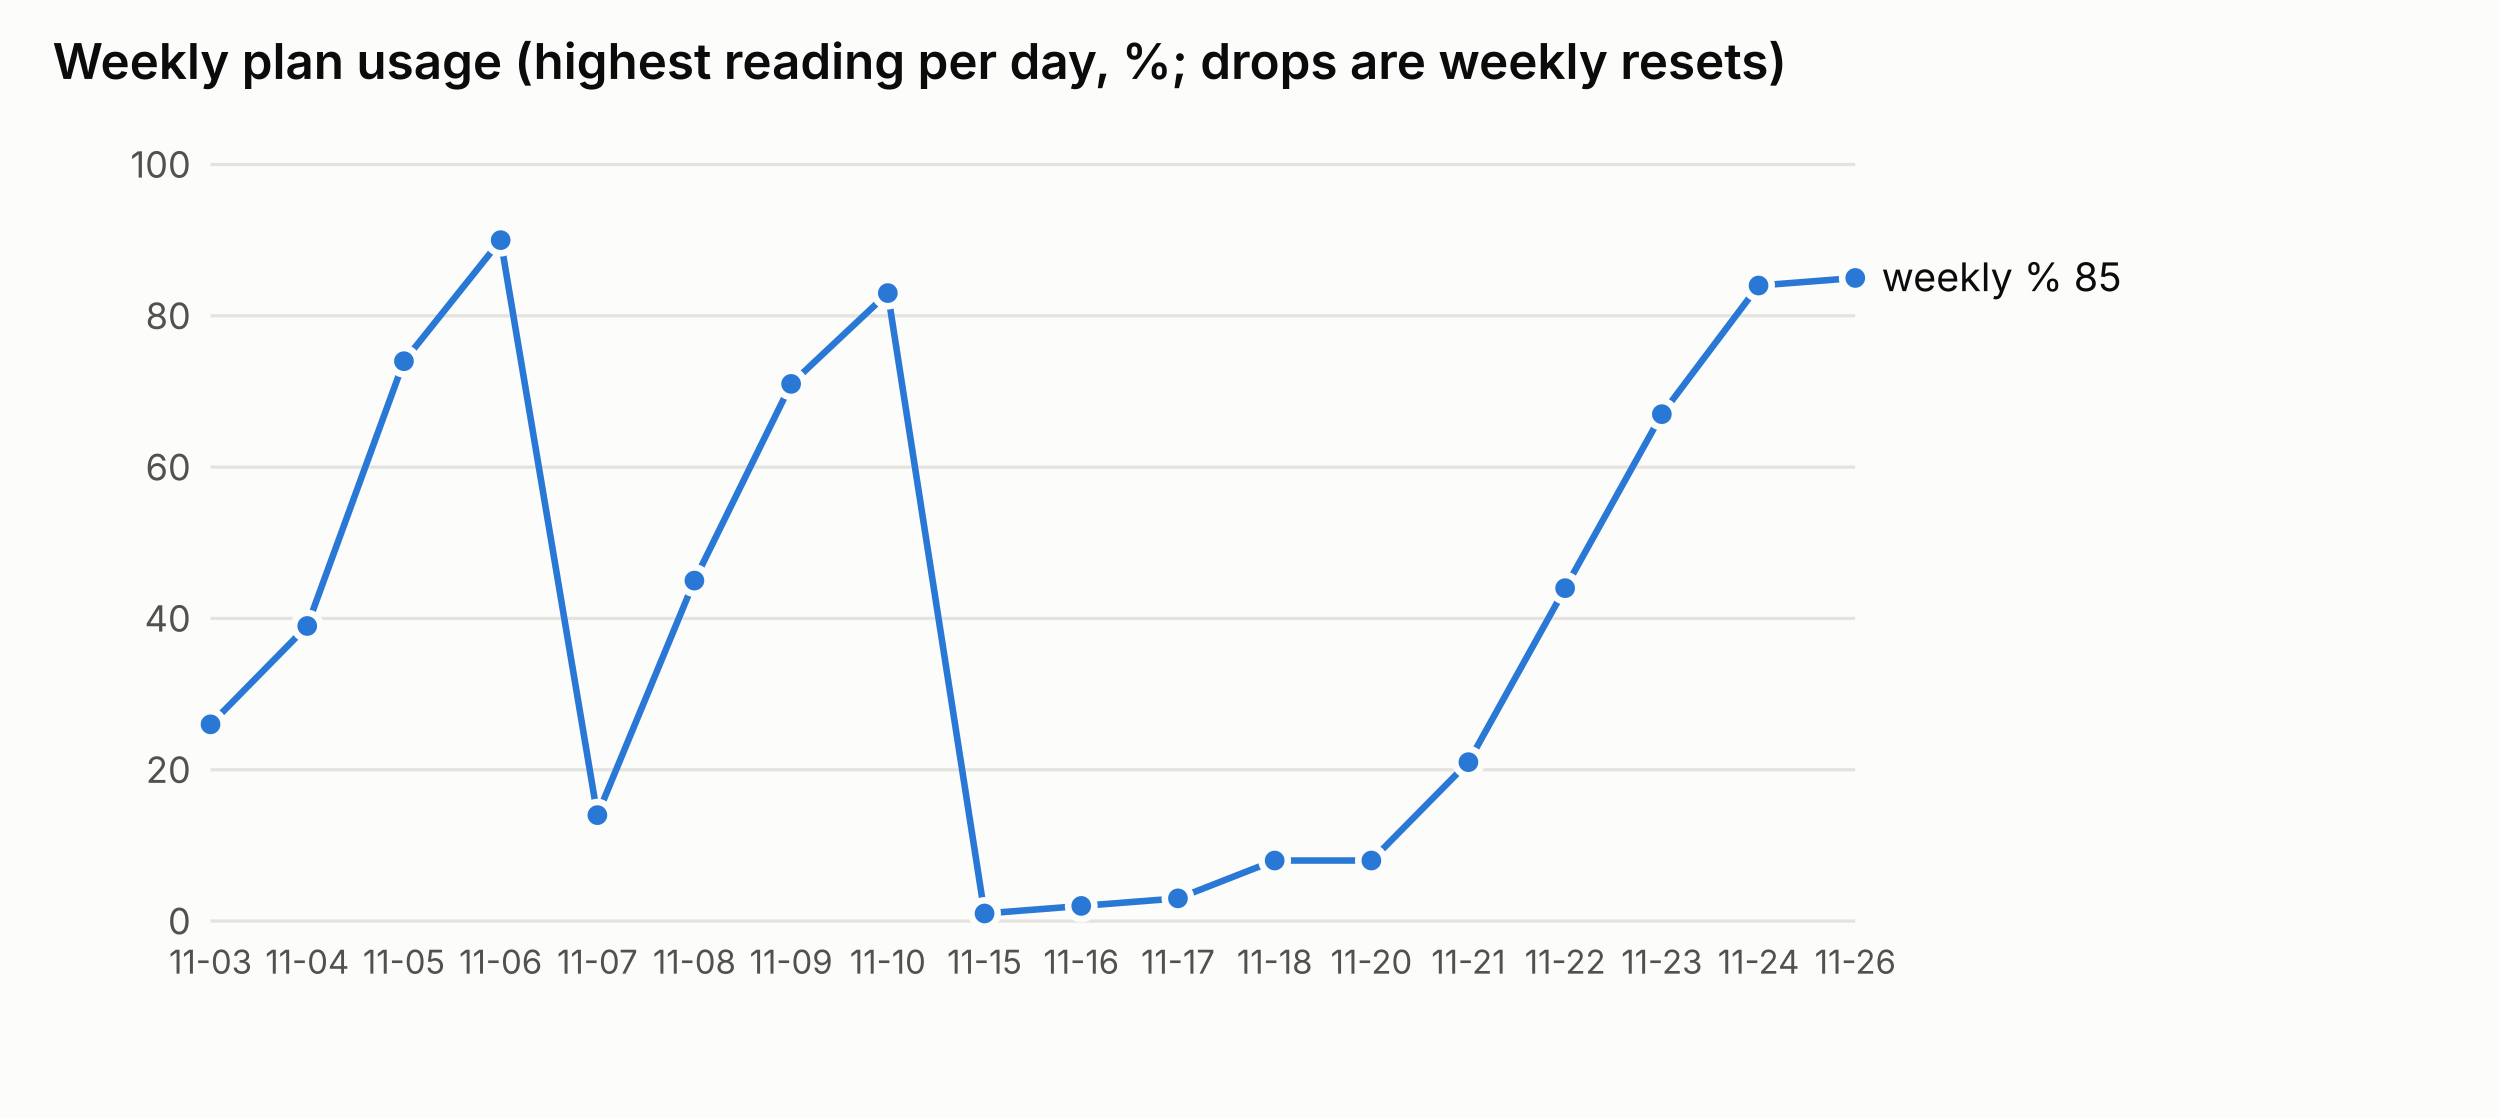
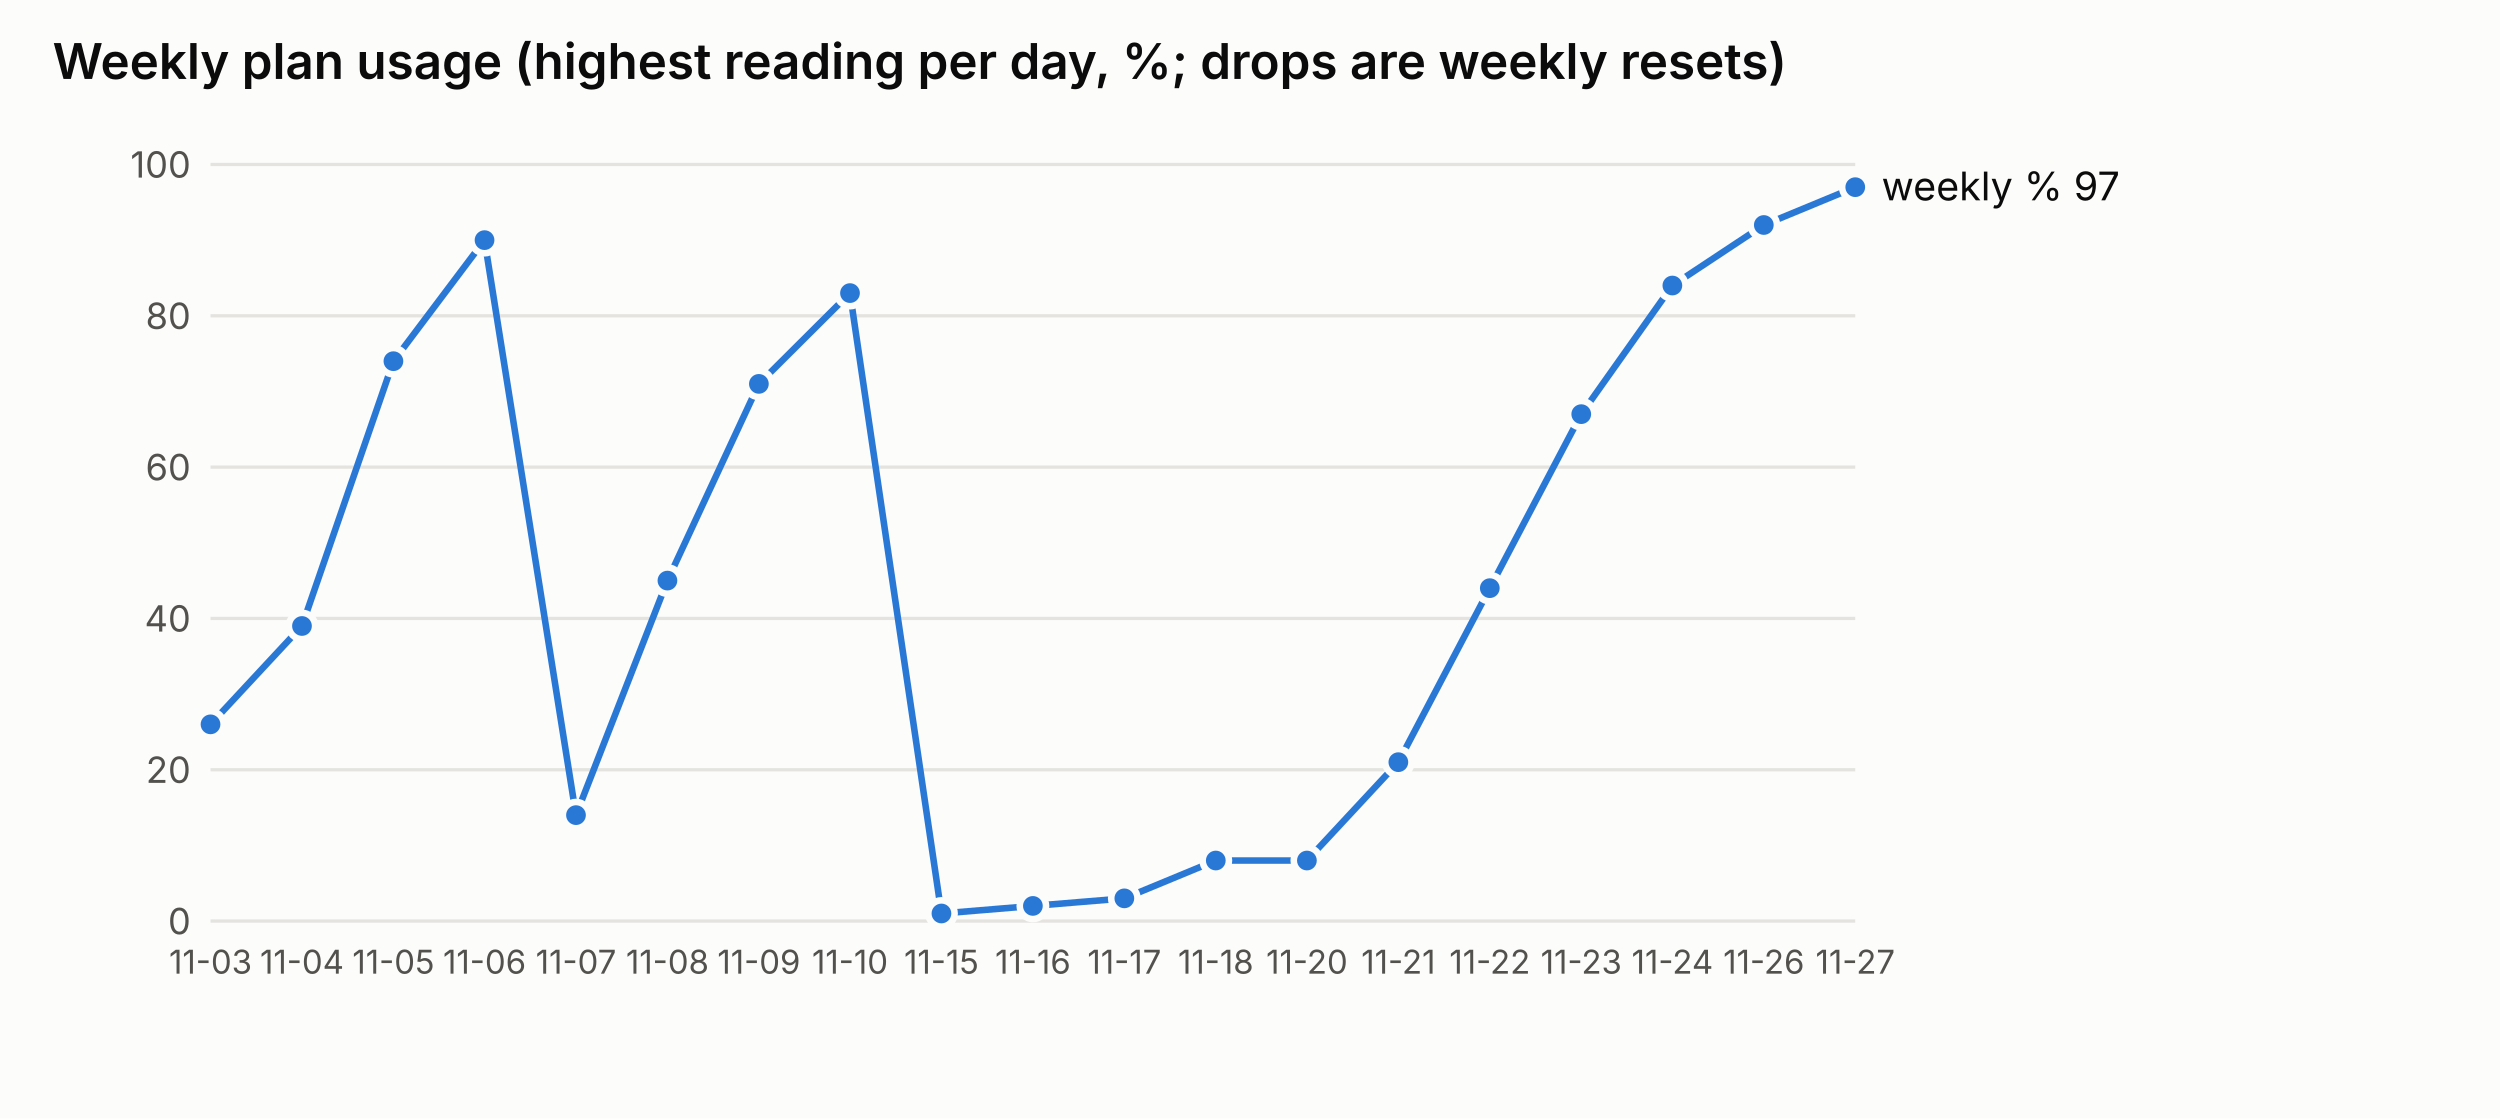
<svg xmlns="http://www.w3.org/2000/svg" viewBox="0 0 760 340" width="760" height="340" font-family="Inter, Segoe UI, Arial, sans-serif" role="img" aria-label="Weekly plan usage (highest reading per day, %; drops are weekly resets)">
  <rect width="760" height="340" fill="#fcfcfb" />
  <text x="16" y="24" font-size="15" font-weight="600" fill="#0b0b0b">Weekly plan usage (highest reading per day, %; drops are weekly resets)</text>
  <line x1="64" x2="564" y1="280.0" y2="280.0" stroke="#e4e3df" stroke-width="1" />
  <text x="58" y="284.0" font-size="11" fill="#52514e" text-anchor="end">0</text>
  <line x1="64" x2="564" y1="234.0" y2="234.0" stroke="#e4e3df" stroke-width="1" />
  <text x="58" y="238.0" font-size="11" fill="#52514e" text-anchor="end">20</text>
  <line x1="64" x2="564" y1="188.0" y2="188.0" stroke="#e4e3df" stroke-width="1" />
  <text x="58" y="192.0" font-size="11" fill="#52514e" text-anchor="end">40</text>
  <line x1="64" x2="564" y1="142.0" y2="142.0" stroke="#e4e3df" stroke-width="1" />
  <text x="58" y="146.0" font-size="11" fill="#52514e" text-anchor="end">60</text>
  <line x1="64" x2="564" y1="96.0" y2="96.0" stroke="#e4e3df" stroke-width="1" />
  <text x="58" y="100.0" font-size="11" fill="#52514e" text-anchor="end">80</text>
  <line x1="64" x2="564" y1="50.0" y2="50.0" stroke="#e4e3df" stroke-width="1" />
  <text x="58" y="54.0" font-size="11" fill="#52514e" text-anchor="end">100</text>
-   <polyline fill="none" stroke="#2a78d6" stroke-width="2" points="64.0,220.2 93.4,190.3 122.8,109.8 152.2,73.0 181.6,247.8 211.1,176.5 240.5,116.7 269.9,89.1 299.3,277.7 328.7,275.4 358.1,273.1 387.5,261.6 416.9,261.6 446.4,231.7 475.8,178.8 505.2,125.9 534.6,86.8 564.0,84.5" />
+   <polyline fill="none" stroke="#2a78d6" stroke-width="2" points="64.0,220.2 91.8,190.3 119.6,109.8 147.3,73.0 175.1,247.8 202.9,176.5 230.7,116.7 258.4,89.1 286.2,277.7 314.0,275.4 341.8,273.1 369.6,261.6 397.3,261.6 425.1,231.7 452.9,178.8 480.7,125.9 508.4,86.8 536.2,68.4 564.0,56.9" />
  <circle cx="64.0" cy="220.2" r="4" fill="#2a78d6" stroke="#fcfcfb" stroke-width="2" />
-   <circle cx="93.4" cy="190.3" r="4" fill="#2a78d6" stroke="#fcfcfb" stroke-width="2" />
-   <circle cx="122.8" cy="109.8" r="4" fill="#2a78d6" stroke="#fcfcfb" stroke-width="2" />
-   <circle cx="152.2" cy="73.0" r="4" fill="#2a78d6" stroke="#fcfcfb" stroke-width="2" />
-   <circle cx="181.6" cy="247.8" r="4" fill="#2a78d6" stroke="#fcfcfb" stroke-width="2" />
-   <circle cx="211.1" cy="176.5" r="4" fill="#2a78d6" stroke="#fcfcfb" stroke-width="2" />
-   <circle cx="240.5" cy="116.7" r="4" fill="#2a78d6" stroke="#fcfcfb" stroke-width="2" />
-   <circle cx="269.9" cy="89.1" r="4" fill="#2a78d6" stroke="#fcfcfb" stroke-width="2" />
-   <circle cx="299.3" cy="277.7" r="4" fill="#2a78d6" stroke="#fcfcfb" stroke-width="2" />
-   <circle cx="328.7" cy="275.4" r="4" fill="#2a78d6" stroke="#fcfcfb" stroke-width="2" />
-   <circle cx="358.1" cy="273.1" r="4" fill="#2a78d6" stroke="#fcfcfb" stroke-width="2" />
-   <circle cx="387.5" cy="261.6" r="4" fill="#2a78d6" stroke="#fcfcfb" stroke-width="2" />
-   <circle cx="416.9" cy="261.6" r="4" fill="#2a78d6" stroke="#fcfcfb" stroke-width="2" />
-   <circle cx="446.4" cy="231.7" r="4" fill="#2a78d6" stroke="#fcfcfb" stroke-width="2" />
-   <circle cx="475.8" cy="178.8" r="4" fill="#2a78d6" stroke="#fcfcfb" stroke-width="2" />
-   <circle cx="505.2" cy="125.9" r="4" fill="#2a78d6" stroke="#fcfcfb" stroke-width="2" />
-   <circle cx="534.6" cy="86.8" r="4" fill="#2a78d6" stroke="#fcfcfb" stroke-width="2" />
-   <circle cx="564.0" cy="84.5" r="4" fill="#2a78d6" stroke="#fcfcfb" stroke-width="2" />
-   <text x="572.0" y="88.5" font-size="12" fill="#0b0b0b">weekly % 85</text>
+   <circle cx="91.8" cy="190.3" r="4" fill="#2a78d6" stroke="#fcfcfb" stroke-width="2" />
+   <circle cx="119.6" cy="109.8" r="4" fill="#2a78d6" stroke="#fcfcfb" stroke-width="2" />
+   <circle cx="147.3" cy="73.0" r="4" fill="#2a78d6" stroke="#fcfcfb" stroke-width="2" />
+   <circle cx="175.1" cy="247.8" r="4" fill="#2a78d6" stroke="#fcfcfb" stroke-width="2" />
+   <circle cx="202.9" cy="176.5" r="4" fill="#2a78d6" stroke="#fcfcfb" stroke-width="2" />
+   <circle cx="230.7" cy="116.7" r="4" fill="#2a78d6" stroke="#fcfcfb" stroke-width="2" />
+   <circle cx="258.4" cy="89.1" r="4" fill="#2a78d6" stroke="#fcfcfb" stroke-width="2" />
+   <circle cx="286.2" cy="277.7" r="4" fill="#2a78d6" stroke="#fcfcfb" stroke-width="2" />
+   <circle cx="314.0" cy="275.4" r="4" fill="#2a78d6" stroke="#fcfcfb" stroke-width="2" />
+   <circle cx="341.8" cy="273.1" r="4" fill="#2a78d6" stroke="#fcfcfb" stroke-width="2" />
+   <circle cx="369.6" cy="261.6" r="4" fill="#2a78d6" stroke="#fcfcfb" stroke-width="2" />
+   <circle cx="397.3" cy="261.6" r="4" fill="#2a78d6" stroke="#fcfcfb" stroke-width="2" />
+   <circle cx="425.1" cy="231.7" r="4" fill="#2a78d6" stroke="#fcfcfb" stroke-width="2" />
+   <circle cx="452.9" cy="178.8" r="4" fill="#2a78d6" stroke="#fcfcfb" stroke-width="2" />
+   <circle cx="480.7" cy="125.9" r="4" fill="#2a78d6" stroke="#fcfcfb" stroke-width="2" />
+   <circle cx="508.4" cy="86.8" r="4" fill="#2a78d6" stroke="#fcfcfb" stroke-width="2" />
+   <circle cx="536.2" cy="68.4" r="4" fill="#2a78d6" stroke="#fcfcfb" stroke-width="2" />
+   <circle cx="564.0" cy="56.9" r="4" fill="#2a78d6" stroke="#fcfcfb" stroke-width="2" />
+   <text x="572.0" y="60.9" font-size="12" fill="#0b0b0b">weekly % 97</text>
  <text x="64.0" y="296" font-size="10" fill="#52514e" text-anchor="middle">11-03</text>
-   <text x="93.4" y="296" font-size="10" fill="#52514e" text-anchor="middle">11-04</text>
-   <text x="122.8" y="296" font-size="10" fill="#52514e" text-anchor="middle">11-05</text>
-   <text x="152.2" y="296" font-size="10" fill="#52514e" text-anchor="middle">11-06</text>
-   <text x="181.6" y="296" font-size="10" fill="#52514e" text-anchor="middle">11-07</text>
-   <text x="211.1" y="296" font-size="10" fill="#52514e" text-anchor="middle">11-08</text>
-   <text x="240.5" y="296" font-size="10" fill="#52514e" text-anchor="middle">11-09</text>
-   <text x="269.9" y="296" font-size="10" fill="#52514e" text-anchor="middle">11-10</text>
-   <text x="299.3" y="296" font-size="10" fill="#52514e" text-anchor="middle">11-15</text>
-   <text x="328.7" y="296" font-size="10" fill="#52514e" text-anchor="middle">11-16</text>
-   <text x="358.1" y="296" font-size="10" fill="#52514e" text-anchor="middle">11-17</text>
-   <text x="387.5" y="296" font-size="10" fill="#52514e" text-anchor="middle">11-18</text>
-   <text x="416.9" y="296" font-size="10" fill="#52514e" text-anchor="middle">11-20</text>
-   <text x="446.4" y="296" font-size="10" fill="#52514e" text-anchor="middle">11-21</text>
-   <text x="475.8" y="296" font-size="10" fill="#52514e" text-anchor="middle">11-22</text>
-   <text x="505.2" y="296" font-size="10" fill="#52514e" text-anchor="middle">11-23</text>
-   <text x="534.6" y="296" font-size="10" fill="#52514e" text-anchor="middle">11-24</text>
-   <text x="564.0" y="296" font-size="10" fill="#52514e" text-anchor="middle">11-26</text>
+   <text x="91.8" y="296" font-size="10" fill="#52514e" text-anchor="middle">11-04</text>
+   <text x="119.6" y="296" font-size="10" fill="#52514e" text-anchor="middle">11-05</text>
+   <text x="147.3" y="296" font-size="10" fill="#52514e" text-anchor="middle">11-06</text>
+   <text x="175.1" y="296" font-size="10" fill="#52514e" text-anchor="middle">11-07</text>
+   <text x="202.9" y="296" font-size="10" fill="#52514e" text-anchor="middle">11-08</text>
+   <text x="230.7" y="296" font-size="10" fill="#52514e" text-anchor="middle">11-09</text>
+   <text x="258.4" y="296" font-size="10" fill="#52514e" text-anchor="middle">11-10</text>
+   <text x="286.2" y="296" font-size="10" fill="#52514e" text-anchor="middle">11-15</text>
+   <text x="314.0" y="296" font-size="10" fill="#52514e" text-anchor="middle">11-16</text>
+   <text x="341.8" y="296" font-size="10" fill="#52514e" text-anchor="middle">11-17</text>
+   <text x="369.6" y="296" font-size="10" fill="#52514e" text-anchor="middle">11-18</text>
+   <text x="397.3" y="296" font-size="10" fill="#52514e" text-anchor="middle">11-20</text>
+   <text x="425.1" y="296" font-size="10" fill="#52514e" text-anchor="middle">11-21</text>
+   <text x="452.9" y="296" font-size="10" fill="#52514e" text-anchor="middle">11-22</text>
+   <text x="480.7" y="296" font-size="10" fill="#52514e" text-anchor="middle">11-23</text>
+   <text x="508.4" y="296" font-size="10" fill="#52514e" text-anchor="middle">11-24</text>
+   <text x="536.2" y="296" font-size="10" fill="#52514e" text-anchor="middle">11-26</text>
+   <text x="564.0" y="296" font-size="10" fill="#52514e" text-anchor="middle">11-27</text>
</svg>
